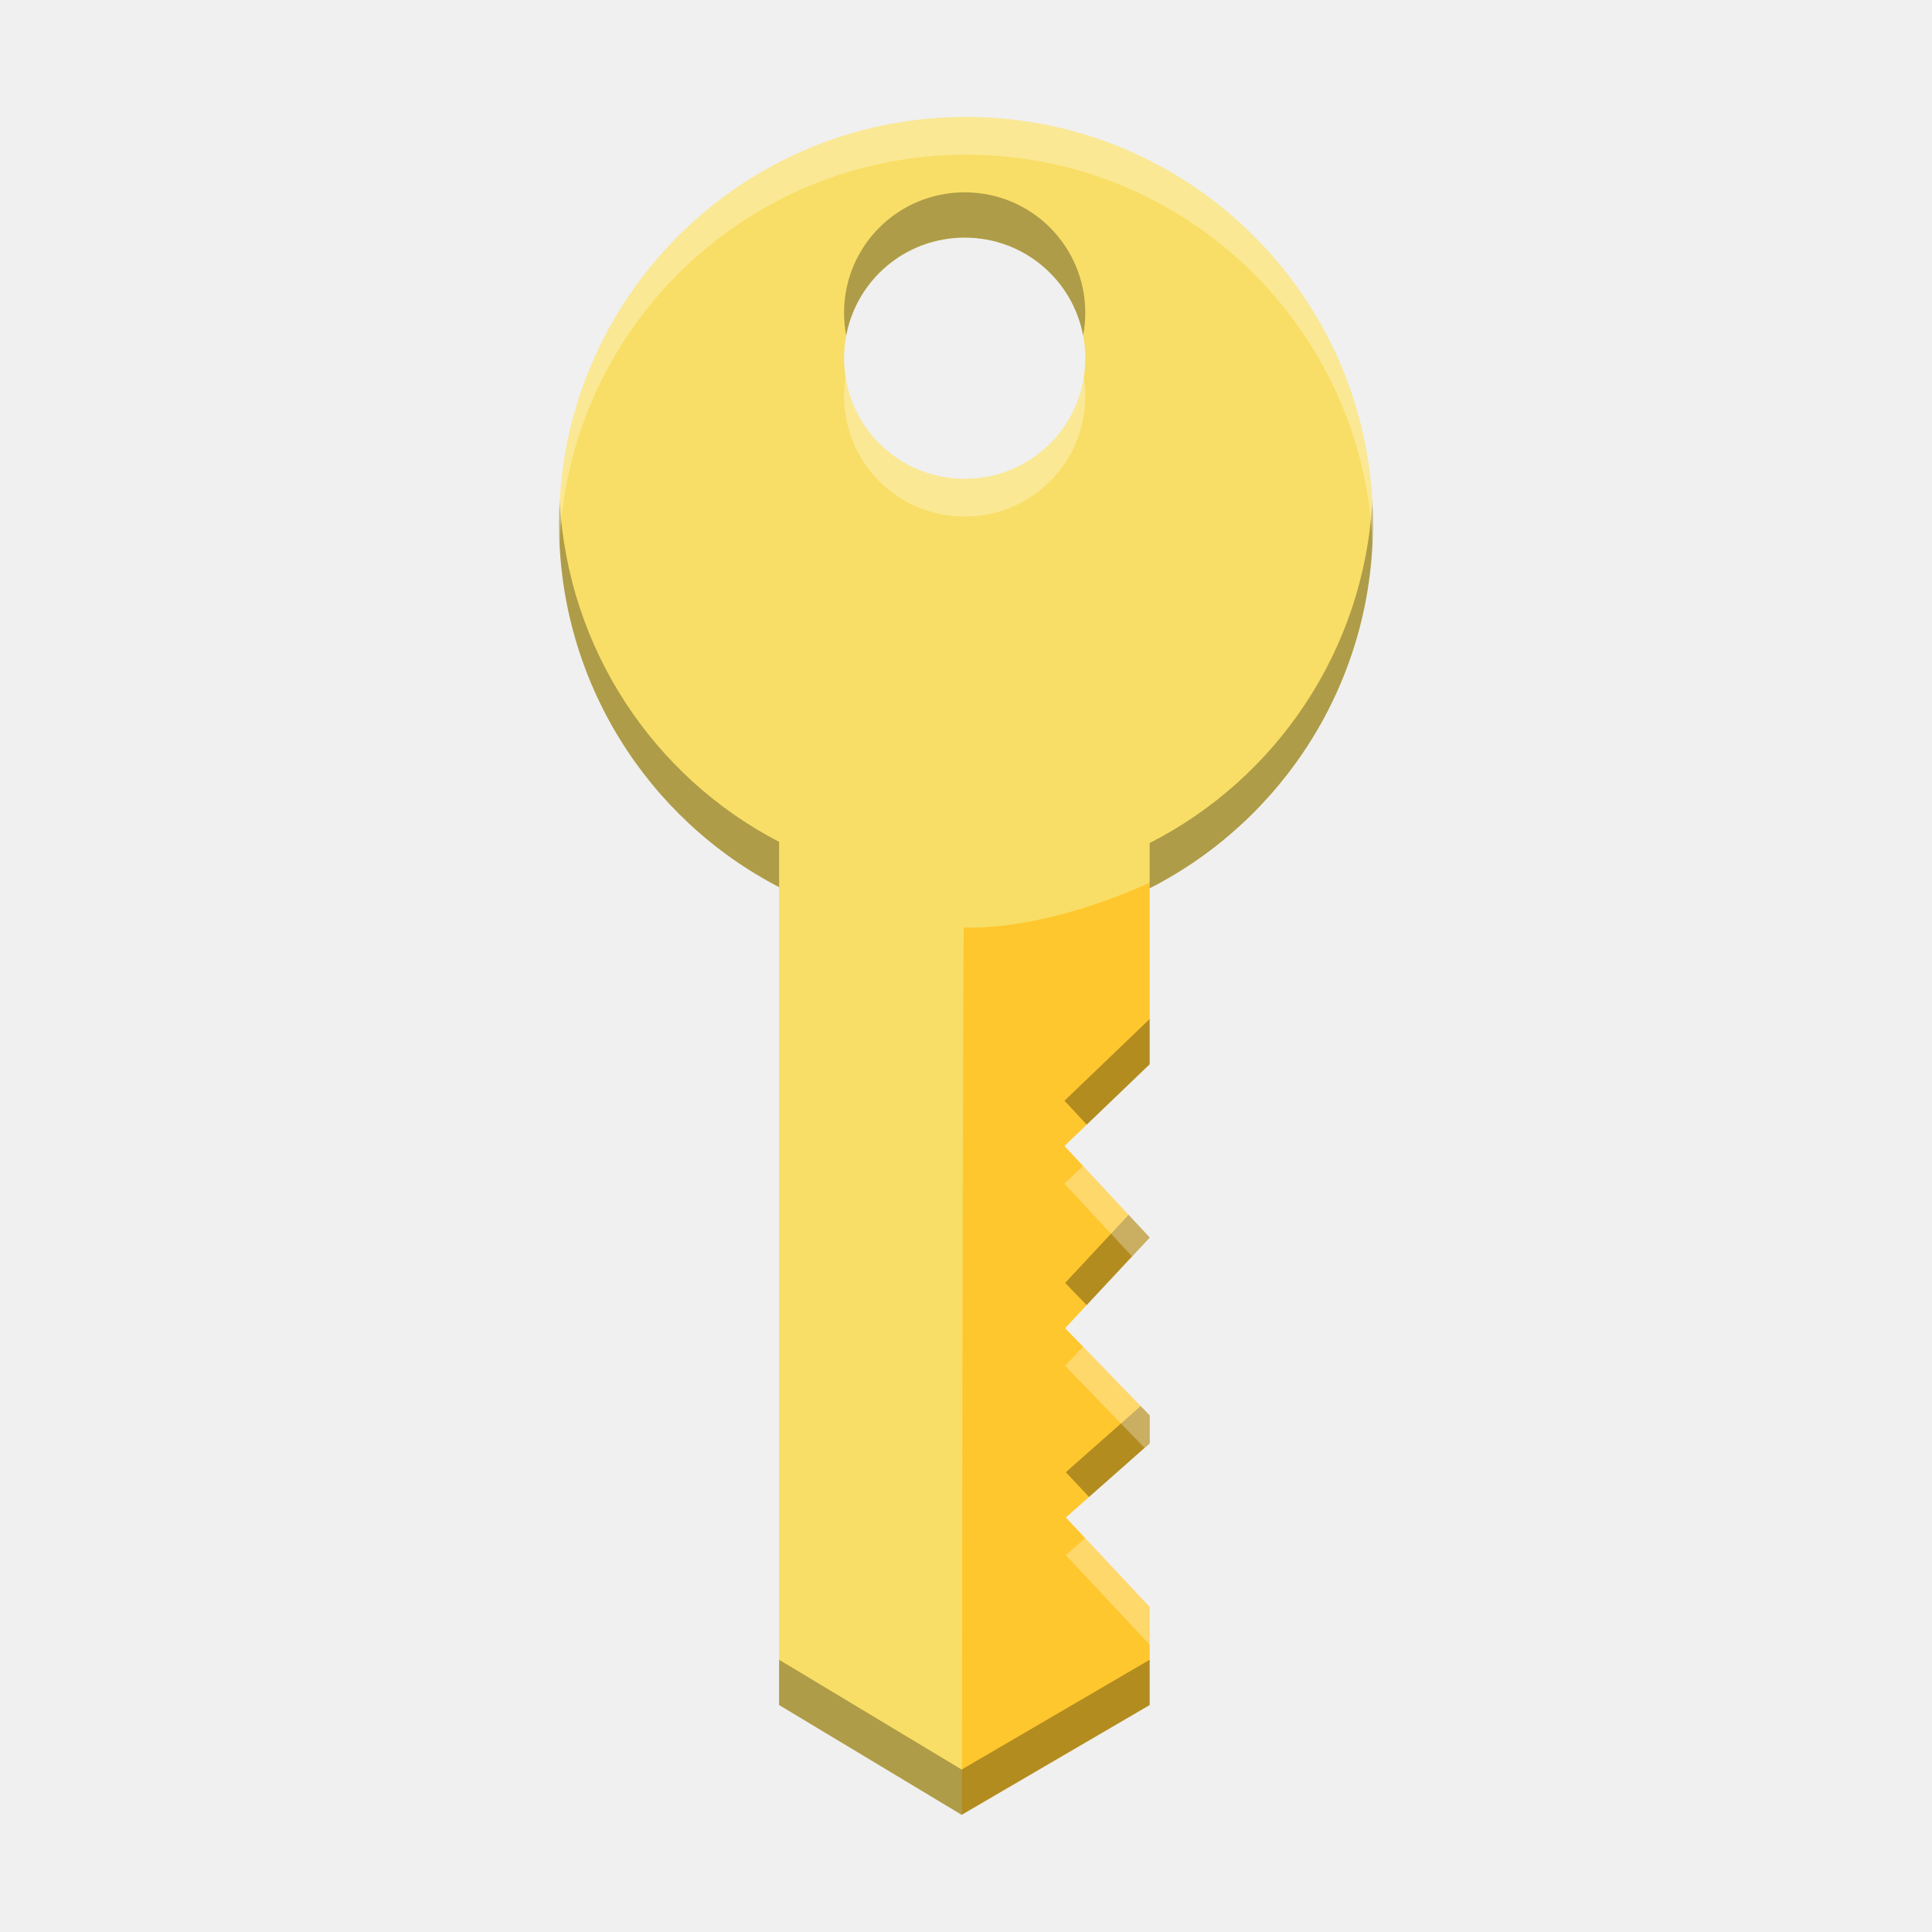
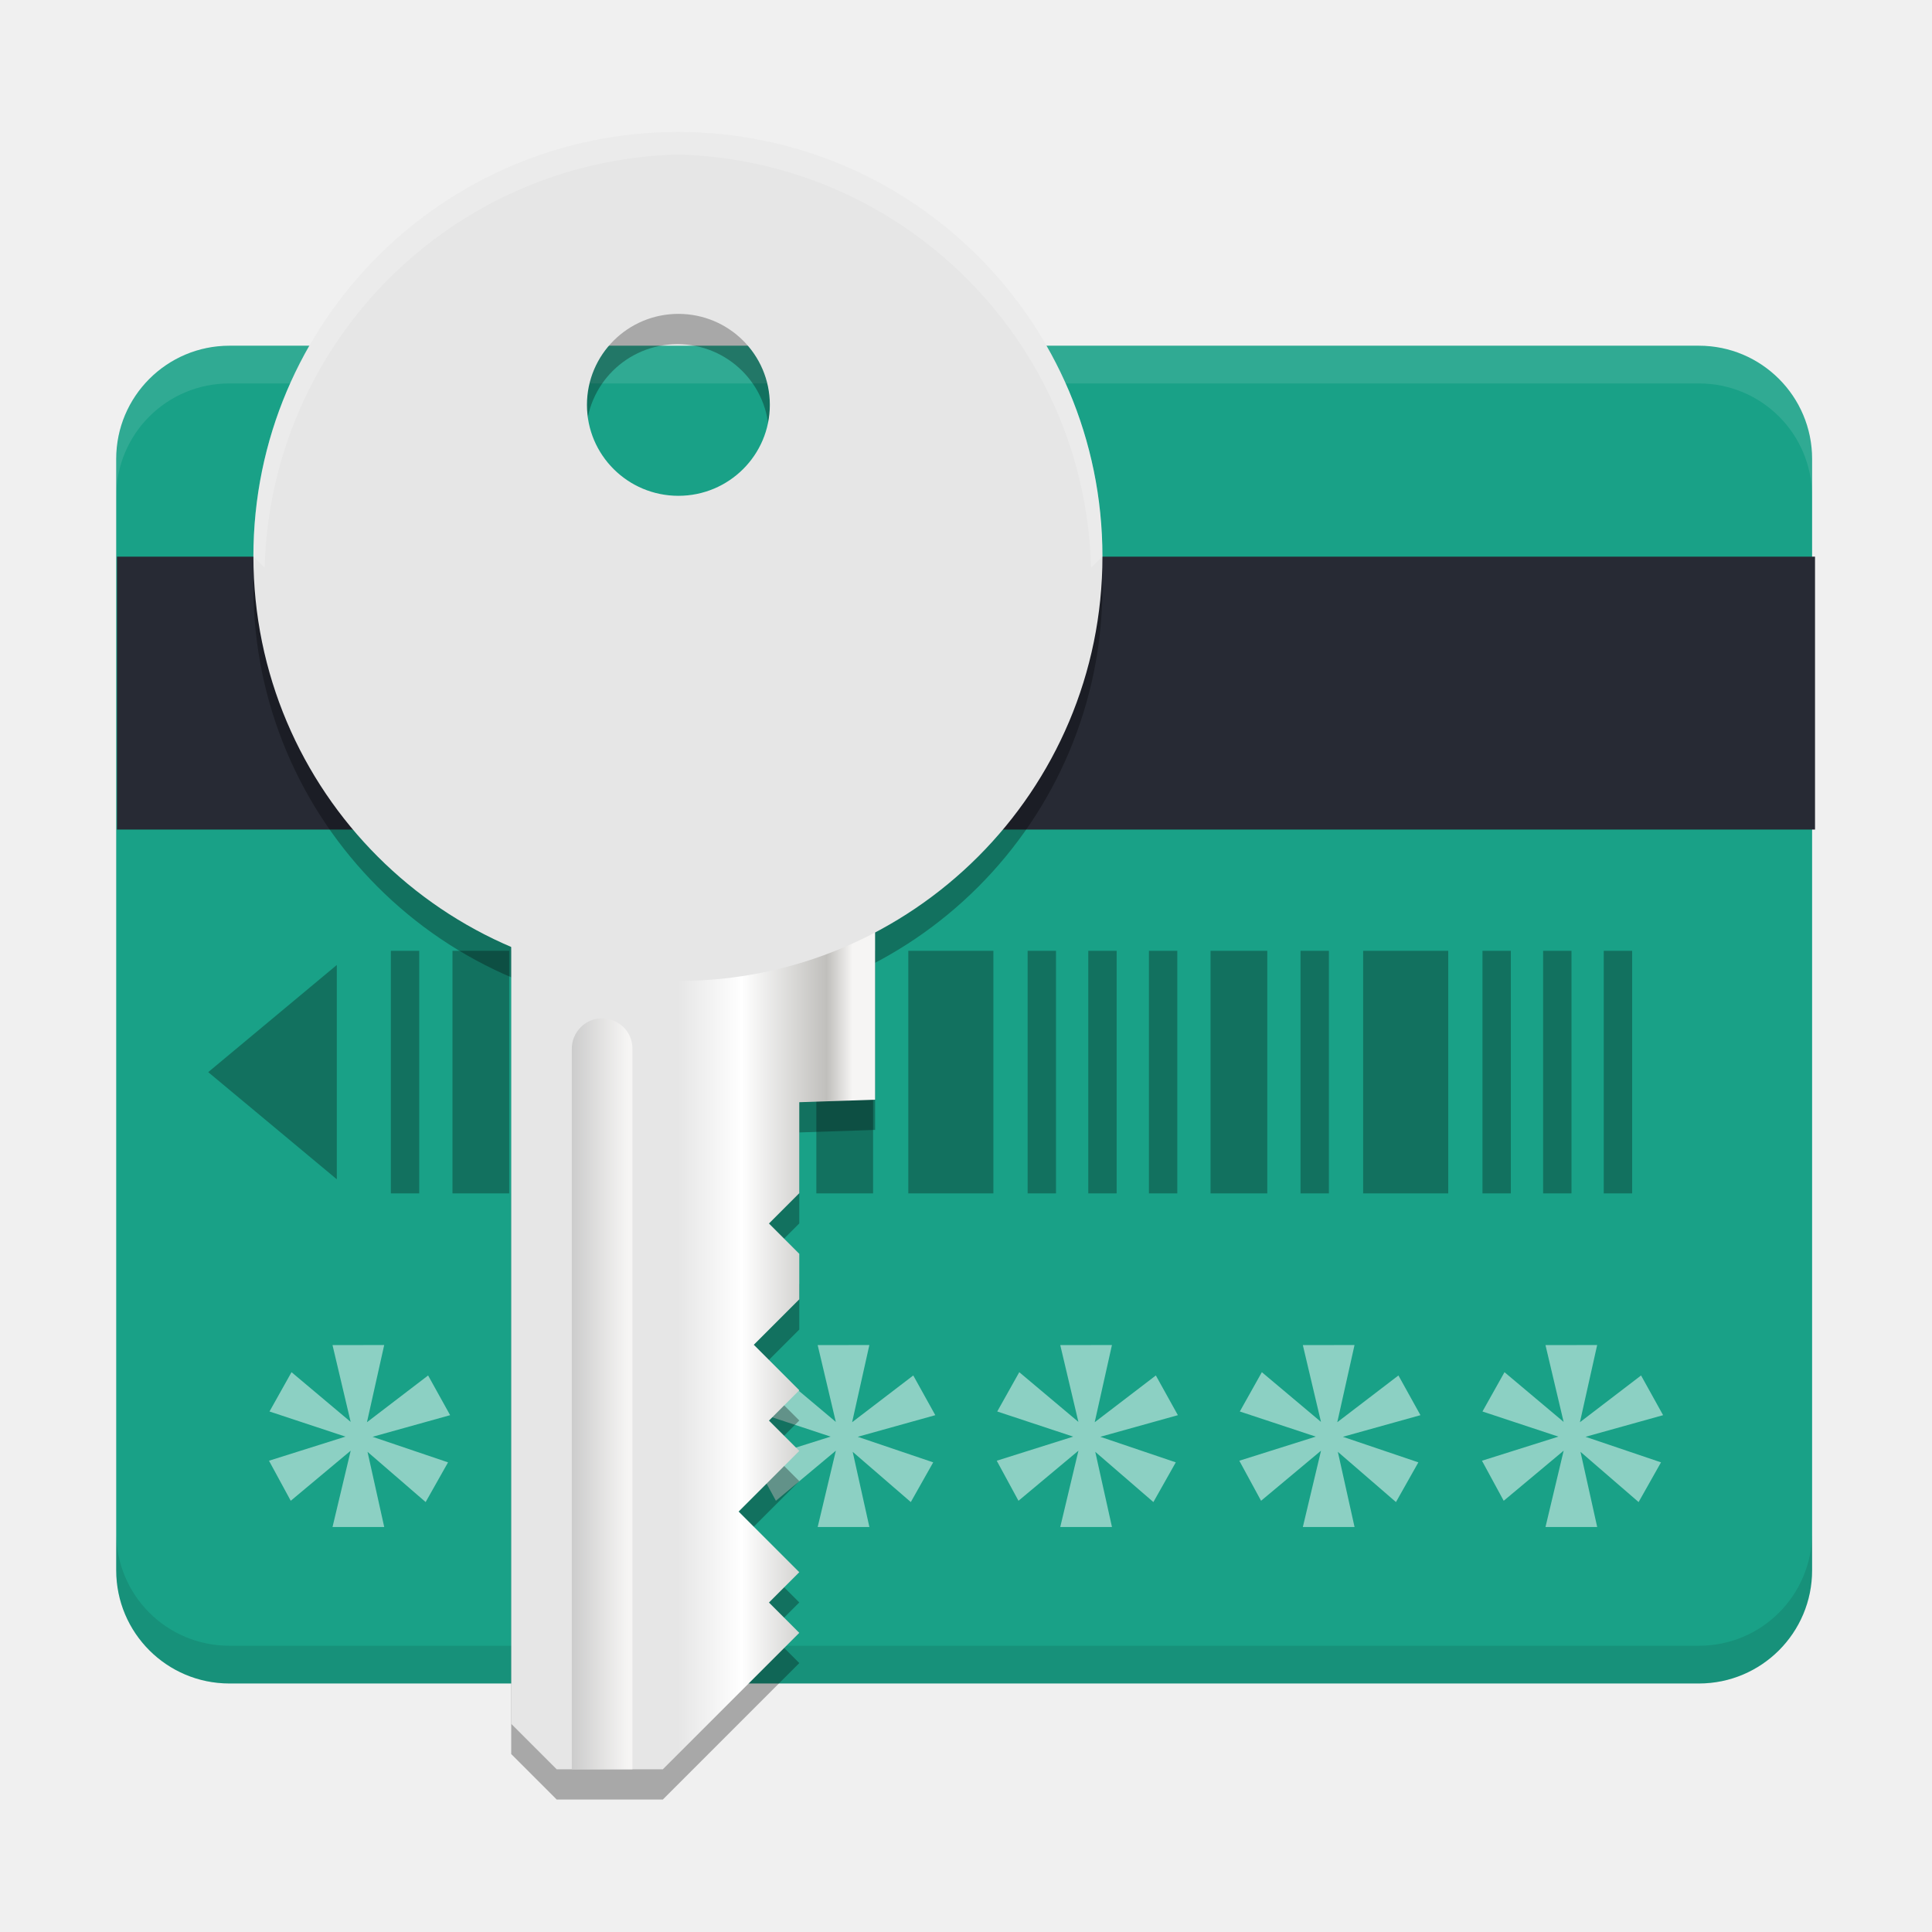
- <svg xmlns="http://www.w3.org/2000/svg" width="512" height="512" version="1.1" viewBox="0 0 384 384">
-   <g transform="translate(.003905 .001955)" fill-rule="evenodd">
-     <path d="m192 23.25c-44.711 0-80.883 36.16-80.883 80.883 0 31.371 17.676 58.688 43.734 72.188v162.56l36.359 21.867c0.301-116.99 0.566-174.95 0.527-175.47h0.262c44.711 0 80.883-36.426 80.883-81.145 0-44.723-36.172-80.883-80.883-80.883zm-0.262 23.977c13.277 0 23.973 10.691 23.973 23.973s-10.695 23.977-23.973 23.977c-13.277 0-23.977-10.695-23.977-23.977s10.699-23.973 23.977-23.973z" fill="#f8de66" />
-     <path d="m191.18 360.68 37.32-21.789v-19.492l-16.66-17.789 16.66-14.727v-5.559l-16.797-17.34 16.797-18.012-16.93-18.199 16.93-16.242v-36.07c-8.75 3.938-23.094 9.125-36.965 8.918-0.047 0-0.27 58.68-0.355 176.3z" fill="#ffc72e" />
+ <svg xmlns="http://www.w3.org/2000/svg" enable-background="new" version="1.0" viewBox="0 0 512 512">
+   <defs>
+     <linearGradient id="b" x1="78.692" x2="67.122" y1="238.31" y2="249.88" gradientTransform="translate(55.101 .071067)" gradientUnits="userSpaceOnUse">
+       <stop stop-color="#e6e6e6" offset="0" />
+       <stop stop-color="#fff" offset=".257" />
+       <stop stop-color="#c0bfbc" offset=".6" />
+       <stop stop-color="#f6f5f4" offset=".703" />
+       <stop stop-color="#f6f5f4" offset="1" />
+     </linearGradient>
+     <linearGradient id="a" x1="88.508" x2="85.887" y1="67.68" y2="70.301" gradientTransform="translate(55.77 171.28)" gradientUnits="userSpaceOnUse">
+       <stop stop-color="#ccc" offset="0" />
+       <stop stop-color="#f6f5f4" offset="1" />
+     </linearGradient>
+   </defs>
+   <g transform="translate(0,-172)">
+     <rect x="30.796" y="263.62" width="449.43" height="354.52" rx="30" ry="30" enable-background="new" fill="#19a187" />
+     <g transform="matrix(4.0179 0 0 4.5918 -1.1429 -632.14)" enable-background="new" fill="#12715f" fill-rule="evenodd" stroke="#12715f">
+       <path d="m27 230v14" stroke-width="1.871" />
+       <path d="m32 230v14" stroke-width="3.742" />
+       <path d="m37 230v14" stroke-width="1.871" />
+       <path d="m41 230v14" stroke-width="1.871" />
+       <path d="m46 230v14" stroke-width="3.742" />
+       <path d="m56 230v14" stroke-width="3.742" />
+       <path d="m51 230v14" stroke-width="1.871" />
+       <path d="m63 230v14" stroke-width="5.612" />
+       <path d="m69 230v14" stroke-width="1.871" />
+       <path d="m73 230v14" stroke-width="1.871" />
+       <path d="m77 230v14" stroke-width="1.871" />
+       <path d="m82 230v14" stroke-width="3.742" />
+       <path d="m87 230v14" stroke-width="1.871" />
+       <path d="m99 230v14" stroke-width="1.871" />
+       <path d="m93 230v14" stroke-width="5.612" />
+       <path d="m103 230v14" stroke-width="1.871" />
+       <path d="m107 230v14" stroke-width="1.871" />
+     </g>
+     <g transform="matrix(4.0179 0 0 4.0179 -1.1429 -492.09)" enable-background="new" fill="#fff" opacity=".5">
+       <path d="m22.216 254 1.197 5.068-3.9-3.279-1.453 2.592 5.01 1.658-5.043 1.59 1.434 2.641 3.955-3.305-1.199 5.035h3.41l-1.102-4.959 3.834 3.314 1.477-2.619-4.979-1.686 5.117-1.426-1.453-2.619-4.033 3.084 1.137-5.09z" />
+       <path d="m38.216 254 1.197 5.068-3.9-3.279-1.453 2.592 5.01 1.658-5.043 1.59 1.434 2.641 3.955-3.305-1.199 5.035h3.41l-1.102-4.959 3.834 3.314 1.477-2.619-4.979-1.686 5.117-1.426-1.453-2.619-4.033 3.084 1.137-5.09z" />
+       <path d="m54.216 254 1.197 5.068-3.9-3.279-1.453 2.592 5.01 1.658-5.043 1.59 1.434 2.641 3.955-3.305-1.199 5.035h3.41l-1.102-4.959 3.834 3.314 1.477-2.619-4.979-1.686 5.117-1.426-1.453-2.619-4.033 3.084 1.137-5.09z" />
+       <path d="m70.216 254 1.197 5.068-3.9-3.279-1.453 2.592 5.01 1.658-5.043 1.59 1.434 2.641 3.955-3.305-1.199 5.035h3.41l-1.102-4.959 3.834 3.314 1.477-2.619-4.979-1.686 5.117-1.426-1.453-2.619-4.033 3.084 1.137-5.09z" />
+       <path d="m86.216 254 1.197 5.068-3.9-3.279-1.453 2.592 5.01 1.658-5.043 1.59 1.434 2.641 3.955-3.305-1.199 5.035h3.41l-1.102-4.959 3.834 3.314 1.477-2.619-4.979-1.686 5.117-1.426-1.453-2.619-4.033 3.084 1.137-5.09z" />
+       <path d="m102.22 254 1.197 5.068-3.9-3.279-1.453 2.592 5.01 1.658-5.043 1.59 1.434 2.641 3.955-3.305-1.199 5.035h3.41l-1.102-4.959 3.834 3.314 1.477-2.619-4.979-1.686 5.117-1.426-1.453-2.619-4.033 3.084 1.137-5.09z" />
+     </g>
+     <rect x="31" y="319.52" width="450" height="72.321" enable-background="new" fill="#272a34" style="paint-order:normal" />
+     <path d="m87.25 432.02-28.929 24.107 28.929 24.107z" enable-background="new" fill="#12715f" fill-rule="evenodd" stroke="#12715f" stroke-width="4.018px" />
+     <path transform="translate(0,172)" d="m30.797 406.14v10c0 16.62 13.38 30 30 30h389.43c16.62 0 30-13.38 30-30v-10c0 16.62-13.38 30-30 30h-389.43c-16.62 0-30-13.38-30-30z" enable-background="new" opacity=".1" />
+     <path transform="translate(0,172)" d="m60.797 91.617c-16.62 0-30 13.38-30 30v10c0-16.62 13.38-30 30-30h389.43c16.62 0 30 13.38 30 30v-10c0-16.62-13.38-30-30-30h-389.43z" enable-background="new" fill="#fff" opacity=".1" />
  </g>
-   <path transform="scale(.75)" d="m255.65 50.971c-17.703 0-31.969 14.256-31.969 31.965 0 2.053 0.2 4.056 0.566 6 2.796-14.819 15.752-25.965 31.402-25.965 15.651 0 28.602 11.146 31.396 25.965 0.367-1.944 0.566-3.947 0.566-6 0-17.708-14.26-31.965-31.963-31.965zm108.02 81.768c-2.127 39.604-25.525 73.639-59 90.668v12c35.125-17.869 59.176-54.456 59.176-96.561 0-2.05-0.063-4.086-0.176-6.107zm-215.34 0.016c-0.112 2.016-0.174 4.047-0.174 6.092 0 41.828 23.568 78.25 58.312 96.25v-12c-33.097-17.146-56.036-51.014-58.139-90.342zm156.34 137.29-22.574 21.656 5.898 6.342 16.676-15.998zm-5.588 51.914-16.809 18.023 5.701 5.887 16.695-17.902zm3.193 50.672-19.82 17.518 6.148 6.564 16.066-14.199v-7.412zm-95.805 67.217v12l48.48 29.156c1.3e-4 -0.053-1.5e-4 -0.066 0-0.119l49.719-29.027v-12l-49.719 29.027c-1.5e-4 0.053 1.3e-4 0.066 0 0.119z" fill-rule="evenodd" opacity=".3" />
-   <path transform="scale(.75)" d="m256 31.002c-59.615 0-107.84 48.214-107.84 107.84 0 1.651 0.05 3.29 0.123 4.924 2.645-57.266 49.808-102.77 107.72-102.77 57.909 0 105.07 45.494 107.72 102.75 0.073-1.629 0.123-3.264 0.123-4.91 0-59.63-48.229-107.84-107.84-107.84zm-31.928 68.934c-0.254 1.629-0.389 3.298-0.389 5 0 17.708 14.266 31.969 31.969 31.969s31.963-14.26 31.963-31.969c0-1.702-0.135-3.371-0.389-5-2.387 15.317-15.573 26.969-31.574 26.969-16.002 0-29.192-11.652-31.58-26.969zm62.938 209.04-4.916 4.717 17.918 19.26 4.656-4.994zm0.014 47.902-4.752 5.096 21.047 21.725 1.35-1.193v-7.412zm0.555 50.732-5.125 4.529 22.215 23.719v-10z" fill="#fff" fill-rule="evenodd" opacity=".3" />
+   <g transform="matrix(-4.0179 0 0 -4.0179 862.7 1232.3)" enable-background="new">
+     <path d="m170 296a28 28 0 0 1-28-28 28 28 0 0 1 28-28 28 28 0 0 1 28 28 28 28 0 0 1-28 28zm0.031-12a6.031 6 0 0 0 6.031-6 6.031 6 0 0 0-6.031-6 6.031 6 0 0 0-6.031 6 6.031 6 0 0 0 6.031 6z" enable-background="new" opacity=".3" style="paint-order:normal" />
+     <g transform="matrix(.70711 -.70711 -.70711 -.70711 243.95 484.32)">
+       <path d="m125.41 214.44-16.971 16.971 8.367 8.367 3.653-3.418 4.243 4.243h2.828v2.828l2.121 2.121h4.243v4.243h2.828v2.828h5.657v5.657h2.828v2.828h12.728l4.95-4.95v-4.243z" enable-background="new" opacity=".3" style="paint-order:normal" />
+       <path d="m124 213.03-16.971 16.971 8.367 8.367 3.653-3.418 4.243 4.243h2.828v2.828l2.121 2.121h4.243v4.243h2.828v2.828h5.657v5.657h2.828v2.828h12.728l4.95-4.95v-4.243z" enable-background="new" fill="url(#b)" style="paint-order:normal" />
+       <path d="m125.75 221.26c-1.794 2e-3 -2.678 2.182-1.393 3.434l33.585 33.586 2.828-2.828-33.586-33.586c-0.377-0.388-0.895-0.606-1.436-0.605z" enable-background="new" fill="url(#a)" style="paint-order:normal" />
+     </g>
+     <path d="m170 298a28 28 0 0 0 28-28 28 28 0 0 0-28-28 28 28 0 0 0-28 28 28 28 0 0 0 28 28zm-0.031-12a6.031 6 0 0 1-6.031-6 6.031 6 0 0 1 6.031-6 6.031 6 0 0 1 6.031 6 6.031 6 0 0 1-6.031 6z" enable-background="new" fill="#e6e6e6" style="paint-order:normal" />
+     <path transform="matrix(-.24889 0 0 -.24889 214.72 306.72)" d="m179.66 35.018c-62.132-2e-6 -112.5 50.368-112.5 112.5 0.981 1.019 1.981 2.019 3 3 1.575-59.811 49.689-107.93 109.5-109.5 59.811 1.575 107.93 49.689 109.5 109.5 1.019-0.981 2.019-1.981 3-3 0-62.132-50.368-112.5-112.5-112.5z" enable-background="new" fill="#fff" opacity=".2" style="paint-order:normal" />
+   </g>
</svg>
